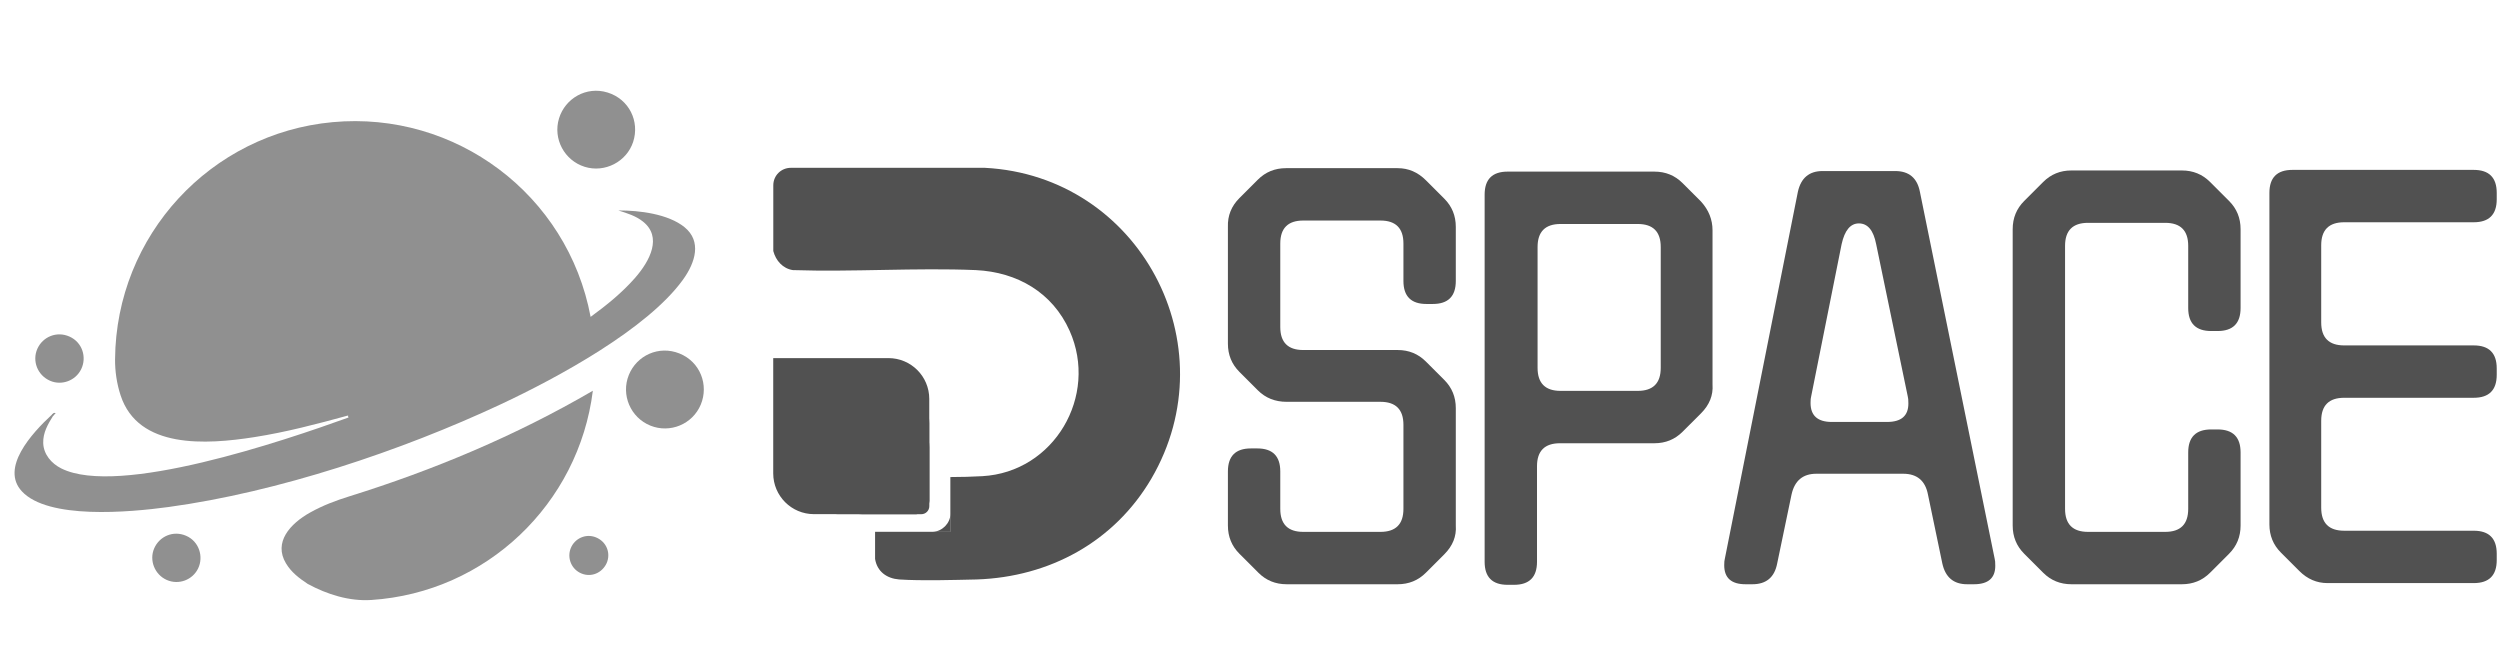
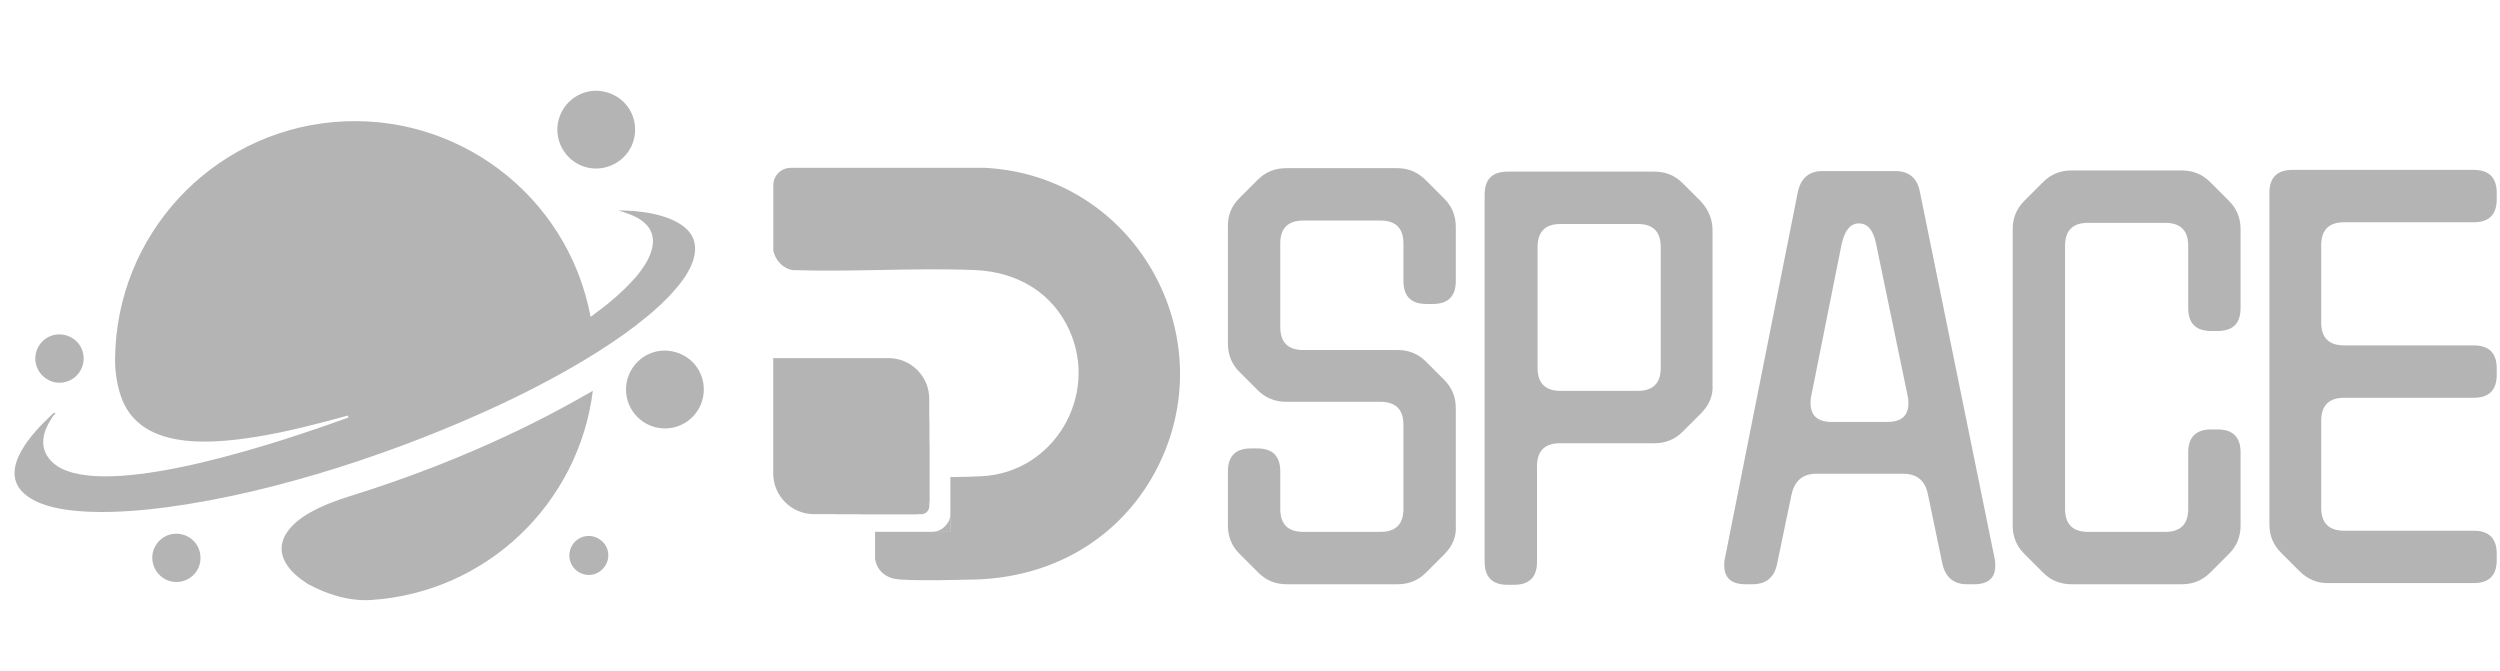
<svg xmlns="http://www.w3.org/2000/svg" width="477" height="128" viewBox="0 0 477 128" fill="none">
-   <path d="M66.378 79.29C66.589 79.361 66.627 79.483 66.491 79.662C54.214 84.093 22.613 94.836 11.7 89.379C9.799 88.428 8.316 86.695 8.246 84.53C8.182 82.562 9.164 80.887 10.132 79.342C10.335 79.014 10.221 78.905 9.9 79.121C5.985 82.735 0.053 89.303 4.174 93.746C9.171 99.133 24.542 97.776 32.151 96.739C52.979 93.9 76.513 86.049 95.56 77.134C106.371 72.074 123.483 62.795 130.292 53.392C132.722 50.035 133.895 46.019 130.607 43.347C127.504 40.828 122.029 40.139 117.975 40.153C119.724 40.709 121.297 41.187 122.66 42.261C126.372 45.189 124.081 49.716 121.119 53.078C118.665 55.862 115.82 58.172 112.689 60.461C108.312 37.077 86.88 21.144 63.47 23.306C40.232 25.451 22.144 44.861 21.954 68.54C21.937 70.812 22.272 73.181 23.012 75.439C26.37 85.689 39.303 84.854 48.578 83.395C54.664 82.439 60.47 80.9 66.375 79.286L66.378 79.29Z" fill="#909090" />
-   <path d="M59.212 97.766C55.324 99.929 52.148 103.481 54.568 107.499C55.578 109.175 57.032 110.302 58.725 111.419C62.419 113.421 66.663 114.751 70.854 114.476C92.755 113.037 110.414 96.164 113.115 74.552C98.388 83.144 82.63 89.725 66.721 94.679C64.051 95.51 61.612 96.432 59.214 97.766L59.212 97.766Z" fill="#909090" />
-   <path d="M129.638 67.441C125.688 65.856 121.493 67.831 119.989 71.522C118.436 75.331 120.302 79.676 124.092 81.207C127.84 82.722 132.135 80.947 133.702 77.212C135.27 73.477 133.625 69.04 129.637 67.442L129.638 67.441Z" fill="#909090" />
-   <path d="M115.933 17.654C111.858 16.394 107.827 18.79 106.666 22.575C105.457 26.509 107.711 30.623 111.554 31.826C115.397 33.03 119.572 30.854 120.805 27.072C122.083 23.162 120.036 18.924 115.933 17.654Z" fill="#909090" />
-   <path d="M35.496 102.22C33.024 101.156 30.404 102.35 29.418 104.632C28.432 106.915 29.512 109.636 31.816 110.654C34.095 111.662 36.751 110.654 37.81 108.443C38.869 106.232 38.016 103.305 35.494 102.22L35.496 102.22Z" fill="#909090" />
-   <path d="M13.264 64.222C10.825 63.122 8.153 64.257 7.13 66.546C6.107 68.835 7.119 71.597 9.574 72.66C11.727 73.595 14.414 72.682 15.504 70.413C16.568 68.199 15.758 65.344 13.267 64.221L13.264 64.222Z" fill="#909090" />
-   <path d="M114.055 102.689C112.126 101.683 109.95 102.529 109.052 104.261C108.108 106.08 108.814 108.334 110.632 109.278C112.451 110.221 114.541 109.548 115.562 107.808C116.584 106.067 116.037 103.724 114.057 102.691L114.055 102.689Z" fill="#909090" />
-   <path d="M66.378 79.291L66.491 79.663C67.367 79.347 68.185 79.222 68.96 78.642C67.983 78.706 67.261 79.052 66.378 79.293L66.378 79.291Z" fill="#909090" />
-   <path d="M9.9 79.123L10.131 79.345L10.624 78.843C10.21 78.656 10.107 78.931 9.9 79.123Z" fill="#909090" />
-   <path d="M71.838 77.681C72.112 77.775 72.532 77.674 72.751 77.36C72.46 77.287 72.184 77.247 71.838 77.681Z" fill="#909090" />
-   <path d="M147.531 68.327H169.525C173.821 68.327 177.304 71.81 177.304 76.106V95.572C177.304 96.968 176.172 98.1 174.776 98.1H155.31C151.014 98.1 147.531 94.617 147.531 90.32V68.327Z" fill="#515151" />
-   <path d="M152.151 72.947H169.525C173.821 72.947 177.304 76.43 177.304 80.726V95.572C177.304 96.968 176.172 98.1 174.776 98.1H159.93C155.634 98.1 152.151 94.617 152.151 90.321V72.947Z" fill="#515151" />
-   <path d="M156.782 77.578H169.535C173.831 77.578 177.314 81.061 177.314 85.357V96.576C177.314 97.424 176.627 98.111 175.78 98.111H164.561C160.264 98.111 156.782 94.628 156.782 90.332V77.578Z" fill="#515151" />
-   <path d="M187.915 32.02C217.38 33.55 234.599 65.789 219.676 91.332C212.596 103.386 200.255 110.082 186.384 110.561C181.792 110.656 176.052 110.848 171.556 110.561C169.164 110.369 167.346 109.03 166.964 106.639V101.473H181.328V91.022C183.4 91.014 185.449 90.969 187.436 90.853C201.116 90.088 209.63 75.548 204.082 63.111C200.829 55.841 194.133 51.918 186.192 51.535C174.713 51.057 162.85 51.918 151.274 51.535C149.361 51.248 148.022 49.718 147.544 47.9V35.368C147.544 33.455 149.075 32.02 150.892 32.02H187.915Z" fill="#515151" />
-   <path d="M181.362 101.481H177.99C179.797 101.357 181.239 99.912 181.362 98.105V101.481Z" fill="#515151" />
-   <path d="M438.713 108.948L435.199 105.434C433.735 103.97 433.003 102.177 433.003 100.054V36.807C433.003 33.879 434.467 32.415 437.395 32.415H471.983C474.912 32.415 476.376 33.879 476.376 36.807V38.015C476.376 40.943 474.912 42.407 471.983 42.407H447.278C444.35 42.407 442.886 43.871 442.886 46.799V61.513C442.886 64.441 444.35 65.905 447.278 65.905H471.983C474.912 65.905 476.376 67.369 476.376 70.297V71.505C476.376 74.433 474.912 75.897 471.983 75.897H447.278C444.35 75.897 442.886 77.361 442.886 80.289V96.87C442.886 99.798 444.35 101.262 447.278 101.262H471.983C474.912 101.262 476.376 102.726 476.376 105.654V106.862C476.376 109.79 474.912 111.254 471.983 111.254H444.093C442.044 111.254 440.25 110.485 438.713 108.948Z" fill="#515151" />
-   <path d="M389.84 109.278L386.217 105.654C384.753 104.19 384.021 102.397 384.021 100.274V43.725C384.021 41.602 384.753 39.809 386.217 38.345L389.84 34.721C391.304 33.257 393.098 32.525 395.221 32.525H416.303C418.426 32.525 420.219 33.257 421.683 34.721L425.307 38.345C426.771 39.809 427.503 41.602 427.503 43.725V58.768C427.503 61.697 426.039 63.16 423.111 63.16H421.903C418.975 63.16 417.511 61.697 417.511 58.768V46.91C417.511 43.981 416.047 42.517 413.119 42.517H398.405C395.477 42.517 394.013 43.981 394.013 46.91V97.09C394.013 100.018 395.477 101.482 398.405 101.482H413.119C416.047 101.482 417.511 100.018 417.511 97.09V86.329C417.511 83.401 418.975 81.937 421.903 81.937H423.111C426.039 81.937 427.503 83.401 427.503 86.329V100.274C427.503 102.397 426.771 104.19 425.307 105.654L421.683 109.278C420.219 110.742 418.426 111.474 416.303 111.474H395.221C393.098 111.474 391.304 110.742 389.84 109.278Z" fill="#515151" />
-   <path d="M328.982 107.85C328.982 107.264 329.019 106.862 329.092 106.642L343.037 36.588C343.622 33.952 345.196 32.635 347.758 32.635H361.594C364.229 32.635 365.803 33.952 366.315 36.588L380.59 106.642C380.663 106.862 380.699 107.301 380.699 107.96C380.699 110.302 379.345 111.474 376.637 111.474H375.319C372.757 111.474 371.183 110.156 370.598 107.521L367.852 94.344C367.34 91.709 365.766 90.391 363.131 90.391H346.551C343.989 90.391 342.415 91.709 341.829 94.344L339.084 107.521C338.572 110.156 336.998 111.474 334.362 111.474H333.045C330.336 111.474 328.982 110.266 328.982 107.85ZM345.453 76.885C345.453 79.301 346.807 80.509 349.515 80.509H360.056C362.765 80.509 364.119 79.338 364.119 76.995C364.119 76.337 364.083 75.897 364.009 75.678L357.97 46.58C357.458 43.944 356.36 42.627 354.676 42.627C353.066 42.627 351.968 43.944 351.382 46.58L345.562 75.678C345.489 75.897 345.453 76.3 345.453 76.885Z" fill="#515151" />
-   <path d="M287.66 111.583C284.732 111.583 283.268 110.119 283.268 107.191V37.136C283.268 34.208 284.732 32.744 287.66 32.744H315.66C317.783 32.744 319.576 33.476 321.04 34.94L324.554 38.454C326.018 40.064 326.75 41.894 326.75 43.944V73.371C326.896 75.421 326.164 77.251 324.554 78.862L321.04 82.375C319.576 83.839 317.783 84.571 315.66 84.571H297.652C294.724 84.571 293.26 86.035 293.26 88.963V107.191C293.26 110.119 291.796 111.583 288.868 111.583H287.66ZM293.37 70.187C293.37 73.115 294.834 74.579 297.762 74.579H312.475C315.403 74.579 316.868 73.115 316.868 70.187V47.128C316.868 44.2 315.403 42.736 312.475 42.736H297.762C294.834 42.736 293.37 44.2 293.37 47.128V70.187Z" fill="#515151" />
-   <path d="M236.481 105.654C235.017 104.19 234.285 102.397 234.285 100.274V89.952C234.285 87.024 235.749 85.56 238.677 85.56H239.885C242.813 85.56 244.277 87.024 244.277 89.952V97.09C244.277 100.018 245.741 101.482 248.669 101.482H263.383C266.311 101.482 267.775 100.018 267.775 97.09V81.058C267.775 78.13 266.311 76.666 263.383 76.666H245.485C243.289 76.666 241.459 75.934 239.995 74.47L236.481 70.956C235.017 69.492 234.285 67.699 234.285 65.576V43.286C234.212 41.163 234.944 39.333 236.481 37.796L239.995 34.282C241.459 32.818 243.252 32.086 245.375 32.086H266.677C268.727 32.086 270.52 32.855 272.057 34.392L275.571 37.906C277.035 39.37 277.767 41.163 277.767 43.286V53.607C277.767 56.535 276.303 57.999 273.375 57.999H272.167C269.239 57.999 267.775 56.535 267.775 53.607V46.47C267.775 43.542 266.311 42.078 263.383 42.078H248.669C245.741 42.078 244.277 43.542 244.277 46.47V62.392C244.277 65.32 245.741 66.784 248.669 66.784H266.677C268.8 66.784 270.593 67.516 272.057 68.98L275.571 72.493C277.035 73.958 277.767 75.751 277.767 77.874V100.274C277.914 102.323 277.182 104.153 275.571 105.764L272.057 109.278C270.593 110.742 268.8 111.474 266.677 111.474H245.485C243.362 111.474 241.569 110.742 240.105 109.278L236.481 105.654Z" fill="#515151" />
+   <path d="M66.378 79.29C66.589 79.361 66.627 79.483 66.491 79.662C54.214 84.093 22.613 94.836 11.7 89.379C9.799 88.428 8.316 86.695 8.246 84.53C8.182 82.562 9.164 80.887 10.132 79.342C10.335 79.014 10.221 78.905 9.9 79.121C5.985 82.735 0.053 89.303 4.174 93.746C9.171 99.133 24.542 97.776 32.151 96.739C52.979 93.9 76.513 86.049 95.56 77.134C106.371 72.074 123.483 62.795 130.292 53.392C132.722 50.035 133.895 46.019 130.607 43.347C127.504 40.828 122.029 40.139 117.975 40.153C119.724 40.709 121.297 41.187 122.66 42.261C126.372 45.189 124.081 49.716 121.119 53.078C118.665 55.862 115.82 58.172 112.689 60.461C108.312 37.077 86.88 21.144 63.47 23.306C40.232 25.451 22.144 44.861 21.954 68.54C21.937 70.812 22.272 73.181 23.012 75.439C26.37 85.689 39.303 84.854 48.578 83.395C54.664 82.439 60.47 80.9 66.375 79.286L66.378 79.29Z" fill="#B4B4B4" />
+   <path d="M59.212 97.766C55.324 99.929 52.148 103.481 54.568 107.499C55.578 109.175 57.032 110.302 58.725 111.419C62.419 113.421 66.663 114.751 70.854 114.476C92.755 113.037 110.414 96.164 113.115 74.552C98.388 83.144 82.63 89.725 66.721 94.679C64.051 95.51 61.612 96.432 59.214 97.766L59.212 97.766Z" fill="#B4B4B4" />
+   <path d="M129.638 67.441C125.688 65.856 121.493 67.831 119.989 71.522C118.436 75.331 120.302 79.676 124.092 81.207C127.84 82.722 132.135 80.947 133.702 77.212C135.27 73.477 133.625 69.04 129.637 67.442L129.638 67.441Z" fill="#B4B4B4" />
+   <path d="M115.933 17.654C111.858 16.394 107.827 18.79 106.666 22.575C105.457 26.509 107.711 30.623 111.554 31.826C115.397 33.03 119.572 30.854 120.805 27.072C122.083 23.162 120.036 18.924 115.933 17.654Z" fill="#B4B4B4" />
+   <path d="M35.496 102.22C33.024 101.156 30.404 102.35 29.418 104.632C28.432 106.915 29.512 109.636 31.816 110.654C34.095 111.662 36.751 110.654 37.81 108.443C38.869 106.232 38.016 103.305 35.494 102.22L35.496 102.22Z" fill="#B4B4B4" />
+   <path d="M13.264 64.222C10.825 63.122 8.153 64.257 7.13 66.546C6.107 68.835 7.119 71.597 9.574 72.66C11.727 73.595 14.414 72.682 15.504 70.413C16.568 68.199 15.758 65.344 13.267 64.221L13.264 64.222Z" fill="#B4B4B4" />
+   <path d="M114.055 102.689C112.126 101.683 109.95 102.529 109.052 104.261C108.108 106.08 108.814 108.334 110.632 109.278C112.451 110.221 114.541 109.548 115.562 107.808C116.584 106.067 116.037 103.724 114.057 102.691L114.055 102.689Z" fill="#B4B4B4" />
+   <path d="M66.378 79.291L66.491 79.663C67.367 79.347 68.185 79.222 68.96 78.642C67.983 78.706 67.261 79.052 66.378 79.293L66.378 79.291Z" fill="#B4B4B4" />
+   <path d="M9.9 79.123L10.131 79.345L10.624 78.843C10.21 78.656 10.107 78.931 9.9 79.123Z" fill="#B4B4B4" />
+   <path d="M71.838 77.681C72.112 77.775 72.532 77.674 72.751 77.36C72.46 77.287 72.184 77.247 71.838 77.681Z" fill="#B4B4B4" />
+   <path d="M147.531 68.327H169.525C173.821 68.327 177.304 71.81 177.304 76.106V95.572C177.304 96.968 176.172 98.1 174.776 98.1H155.31C151.014 98.1 147.531 94.617 147.531 90.32V68.327Z" fill="#B4B4B4" />
+   <path d="M152.151 72.947H169.525C173.821 72.947 177.304 76.43 177.304 80.726V95.572C177.304 96.968 176.172 98.1 174.776 98.1H159.93C155.634 98.1 152.151 94.617 152.151 90.321V72.947Z" fill="#B4B4B4" />
+   <path d="M156.782 77.578H169.535C173.831 77.578 177.314 81.061 177.314 85.357V96.576C177.314 97.424 176.627 98.111 175.78 98.111H164.561C160.264 98.111 156.782 94.628 156.782 90.332V77.578Z" fill="#B4B4B4" />
+   <path d="M187.915 32.02C217.38 33.55 234.599 65.789 219.676 91.332C212.596 103.386 200.255 110.082 186.384 110.561C181.792 110.656 176.052 110.848 171.556 110.561C169.164 110.369 167.346 109.03 166.964 106.639V101.473H181.328V91.022C183.4 91.014 185.449 90.969 187.436 90.853C201.116 90.088 209.63 75.548 204.082 63.111C200.829 55.841 194.133 51.918 186.192 51.535C174.713 51.057 162.85 51.918 151.274 51.535C149.361 51.248 148.022 49.718 147.544 47.9V35.368C147.544 33.455 149.075 32.02 150.892 32.02H187.915Z" fill="#B4B4B4" />
+   <path d="M181.362 101.481H177.99C179.797 101.357 181.239 99.912 181.362 98.105V101.481Z" fill="#B4B4B4" />
+   <path d="M438.713 108.948L435.199 105.434C433.735 103.97 433.003 102.177 433.003 100.054V36.807C433.003 33.879 434.467 32.415 437.395 32.415H471.983C474.912 32.415 476.376 33.879 476.376 36.807V38.015C476.376 40.943 474.912 42.407 471.983 42.407H447.278C444.35 42.407 442.886 43.871 442.886 46.799V61.513C442.886 64.441 444.35 65.905 447.278 65.905H471.983C474.912 65.905 476.376 67.369 476.376 70.297V71.505C476.376 74.433 474.912 75.897 471.983 75.897H447.278C444.35 75.897 442.886 77.361 442.886 80.289V96.87C442.886 99.798 444.35 101.262 447.278 101.262H471.983C474.912 101.262 476.376 102.726 476.376 105.654V106.862C476.376 109.79 474.912 111.254 471.983 111.254H444.093C442.044 111.254 440.25 110.485 438.713 108.948Z" fill="#B4B4B4" />
+   <path d="M389.84 109.278L386.217 105.654C384.753 104.19 384.021 102.397 384.021 100.274V43.725C384.021 41.602 384.753 39.809 386.217 38.345L389.84 34.721C391.304 33.257 393.098 32.525 395.221 32.525H416.303C418.426 32.525 420.219 33.257 421.683 34.721L425.307 38.345C426.771 39.809 427.503 41.602 427.503 43.725V58.768C427.503 61.697 426.039 63.16 423.111 63.16H421.903C418.975 63.16 417.511 61.697 417.511 58.768V46.91C417.511 43.981 416.047 42.517 413.119 42.517H398.405C395.477 42.517 394.013 43.981 394.013 46.91V97.09C394.013 100.018 395.477 101.482 398.405 101.482H413.119C416.047 101.482 417.511 100.018 417.511 97.09V86.329C417.511 83.401 418.975 81.937 421.903 81.937H423.111C426.039 81.937 427.503 83.401 427.503 86.329V100.274C427.503 102.397 426.771 104.19 425.307 105.654L421.683 109.278C420.219 110.742 418.426 111.474 416.303 111.474H395.221C393.098 111.474 391.304 110.742 389.84 109.278Z" fill="#B4B4B4" />
+   <path d="M328.982 107.85C328.982 107.264 329.019 106.862 329.092 106.642L343.037 36.588C343.622 33.952 345.196 32.635 347.758 32.635H361.594C364.229 32.635 365.803 33.952 366.315 36.588L380.59 106.642C380.663 106.862 380.699 107.301 380.699 107.96C380.699 110.302 379.345 111.474 376.637 111.474H375.319C372.757 111.474 371.183 110.156 370.598 107.521L367.852 94.344C367.34 91.709 365.766 90.391 363.131 90.391H346.551C343.989 90.391 342.415 91.709 341.829 94.344L339.084 107.521C338.572 110.156 336.998 111.474 334.362 111.474H333.045C330.336 111.474 328.982 110.266 328.982 107.85ZM345.453 76.885C345.453 79.301 346.807 80.509 349.515 80.509H360.056C362.765 80.509 364.119 79.338 364.119 76.995C364.119 76.337 364.083 75.897 364.009 75.678L357.97 46.58C357.458 43.944 356.36 42.627 354.676 42.627C353.066 42.627 351.968 43.944 351.382 46.58L345.562 75.678C345.489 75.897 345.453 76.3 345.453 76.885Z" fill="#B4B4B4" />
+   <path d="M287.66 111.583C284.732 111.583 283.268 110.119 283.268 107.191V37.136C283.268 34.208 284.732 32.744 287.66 32.744H315.66C317.783 32.744 319.576 33.476 321.04 34.94L324.554 38.454C326.018 40.064 326.75 41.894 326.75 43.944V73.371C326.896 75.421 326.164 77.251 324.554 78.862L321.04 82.375C319.576 83.839 317.783 84.571 315.66 84.571H297.652C294.724 84.571 293.26 86.035 293.26 88.963V107.191C293.26 110.119 291.796 111.583 288.868 111.583H287.66ZM293.37 70.187C293.37 73.115 294.834 74.579 297.762 74.579H312.475C315.403 74.579 316.868 73.115 316.868 70.187V47.128C316.868 44.2 315.403 42.736 312.475 42.736H297.762C294.834 42.736 293.37 44.2 293.37 47.128V70.187Z" fill="#B4B4B4" />
+   <path d="M236.481 105.654C235.017 104.19 234.285 102.397 234.285 100.274V89.952C234.285 87.024 235.749 85.56 238.677 85.56H239.885C242.813 85.56 244.277 87.024 244.277 89.952V97.09C244.277 100.018 245.741 101.482 248.669 101.482H263.383C266.311 101.482 267.775 100.018 267.775 97.09V81.058C267.775 78.13 266.311 76.666 263.383 76.666H245.485C243.289 76.666 241.459 75.934 239.995 74.47L236.481 70.956C235.017 69.492 234.285 67.699 234.285 65.576V43.286C234.212 41.163 234.944 39.333 236.481 37.796L239.995 34.282C241.459 32.818 243.252 32.086 245.375 32.086H266.677C268.727 32.086 270.52 32.855 272.057 34.392L275.571 37.906C277.035 39.37 277.767 41.163 277.767 43.286V53.607C277.767 56.535 276.303 57.999 273.375 57.999H272.167C269.239 57.999 267.775 56.535 267.775 53.607V46.47C267.775 43.542 266.311 42.078 263.383 42.078H248.669C245.741 42.078 244.277 43.542 244.277 46.47V62.392C244.277 65.32 245.741 66.784 248.669 66.784H266.677C268.8 66.784 270.593 67.516 272.057 68.98L275.571 72.493C277.035 73.958 277.767 75.751 277.767 77.874V100.274C277.914 102.323 277.182 104.153 275.571 105.764L272.057 109.278C270.593 110.742 268.8 111.474 266.677 111.474H245.485C243.362 111.474 241.569 110.742 240.105 109.278L236.481 105.654Z" fill="#B4B4B4" />
</svg>
